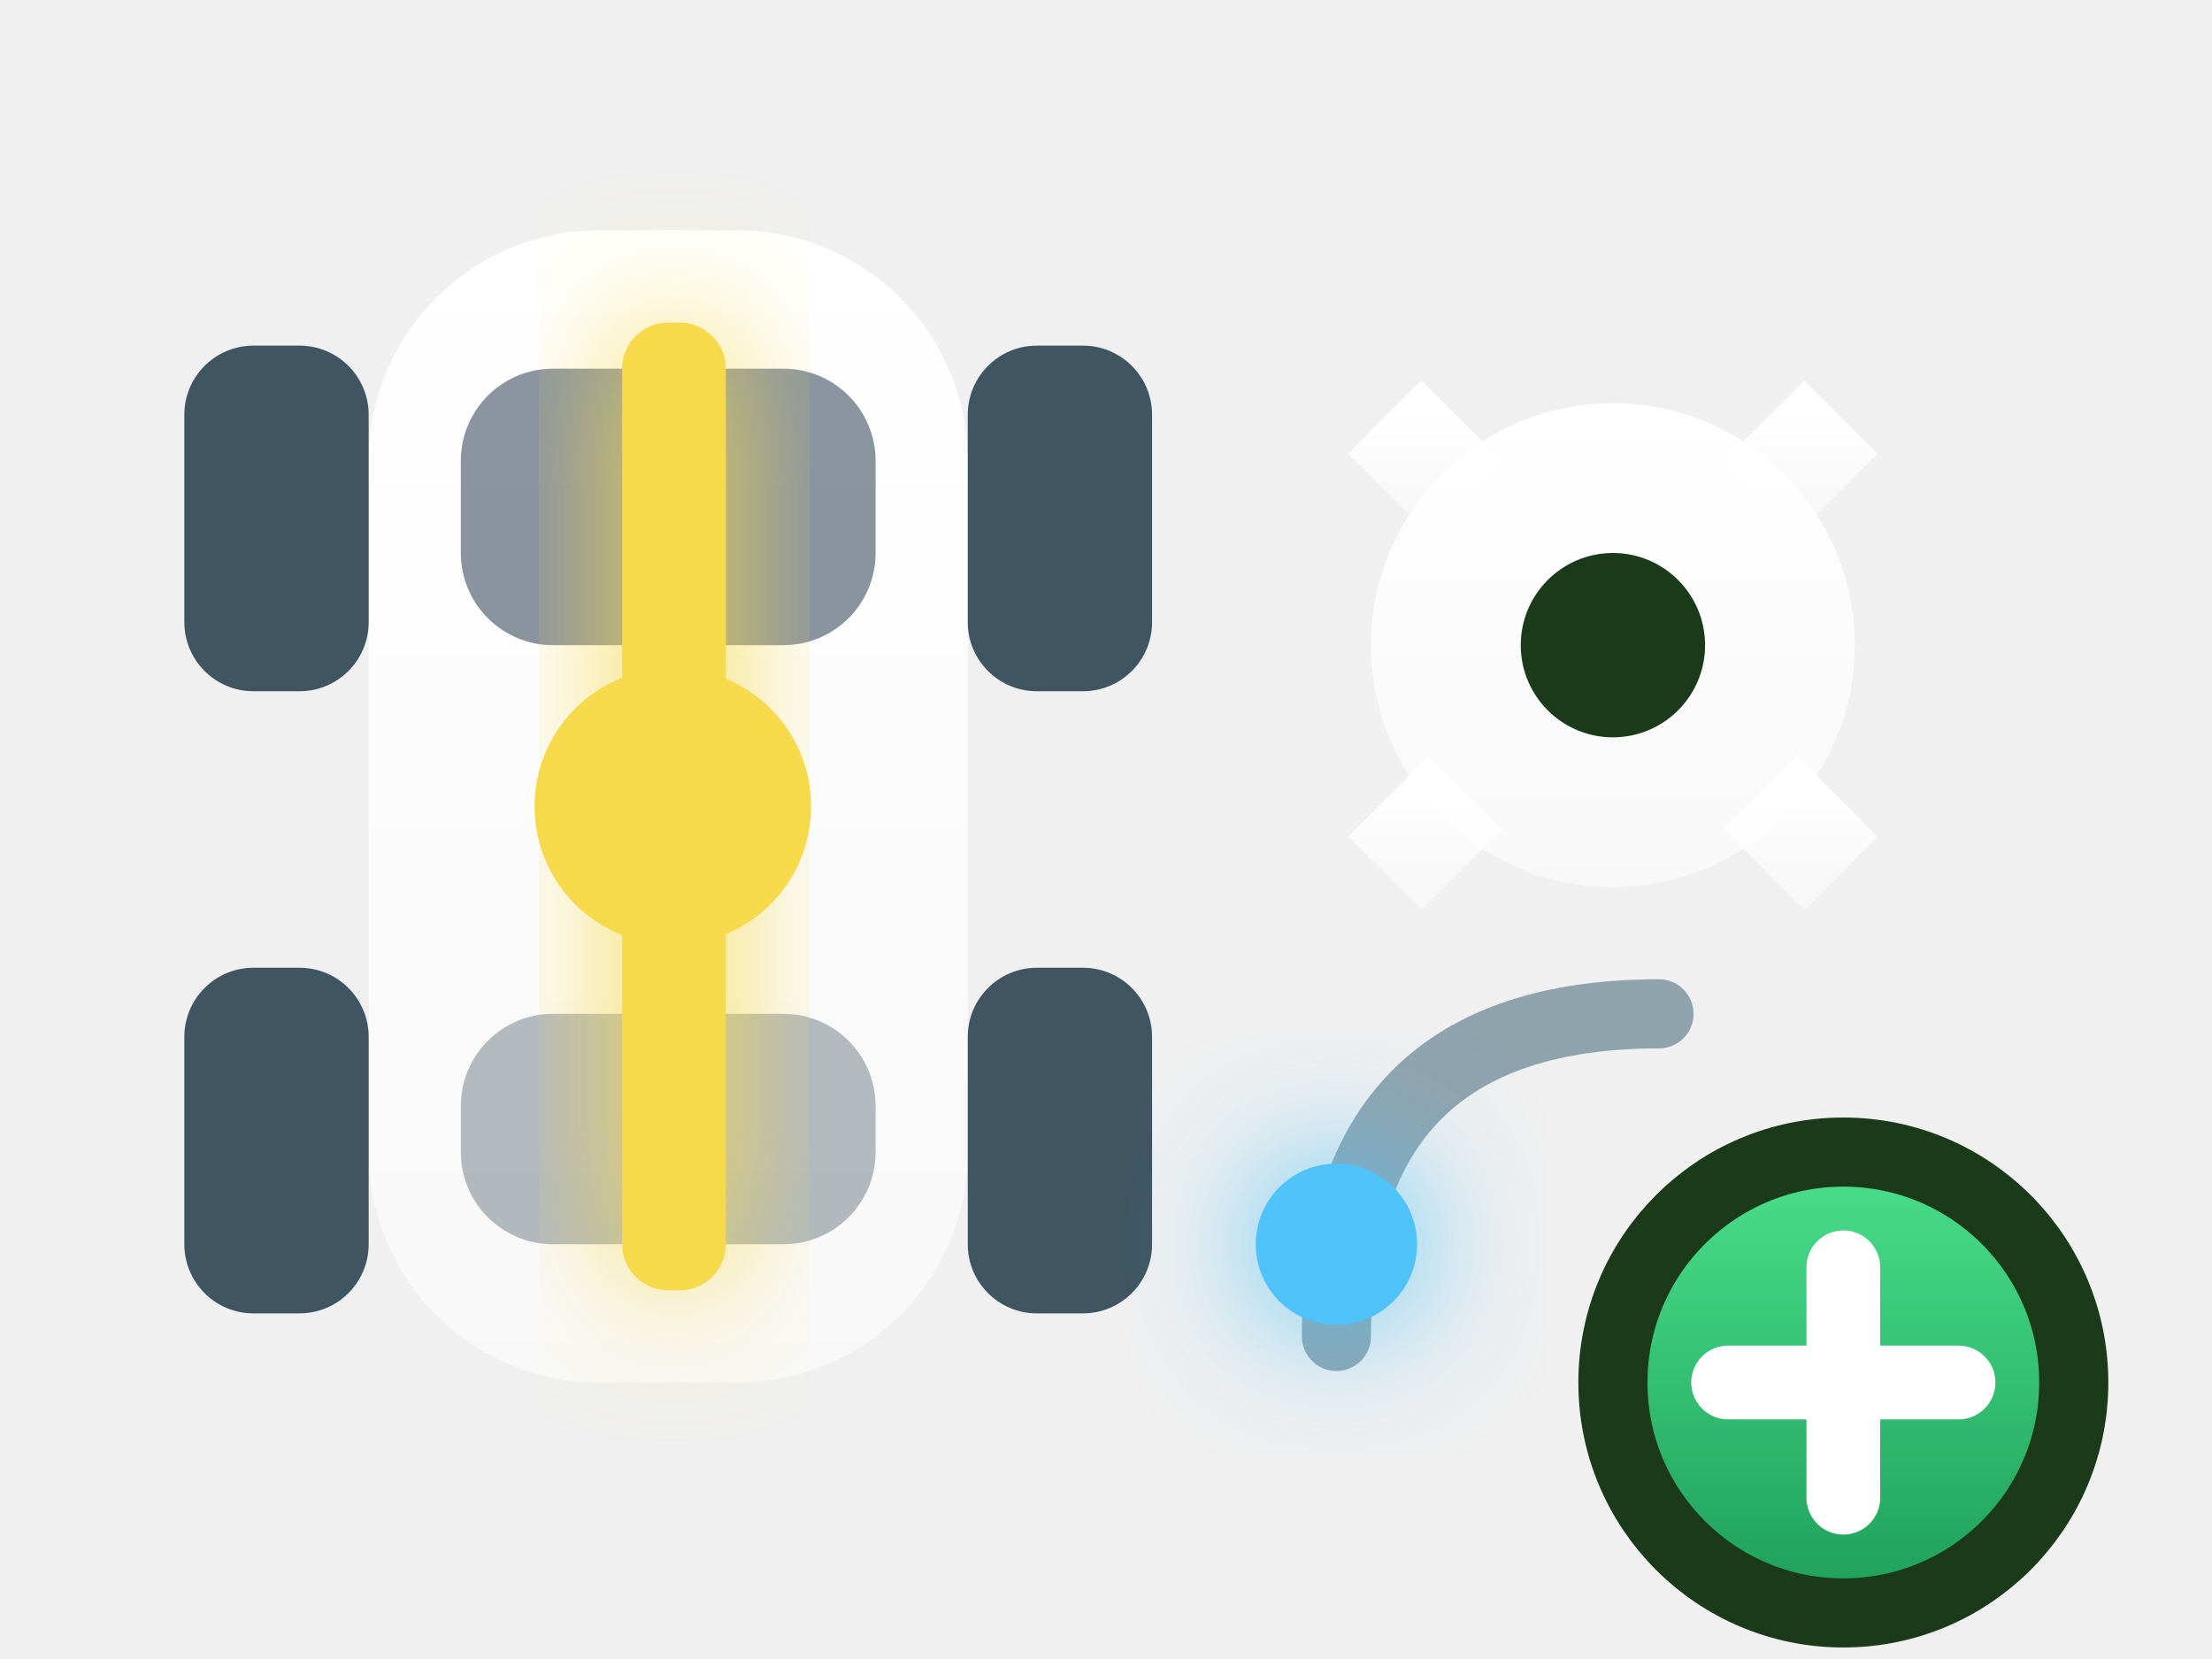
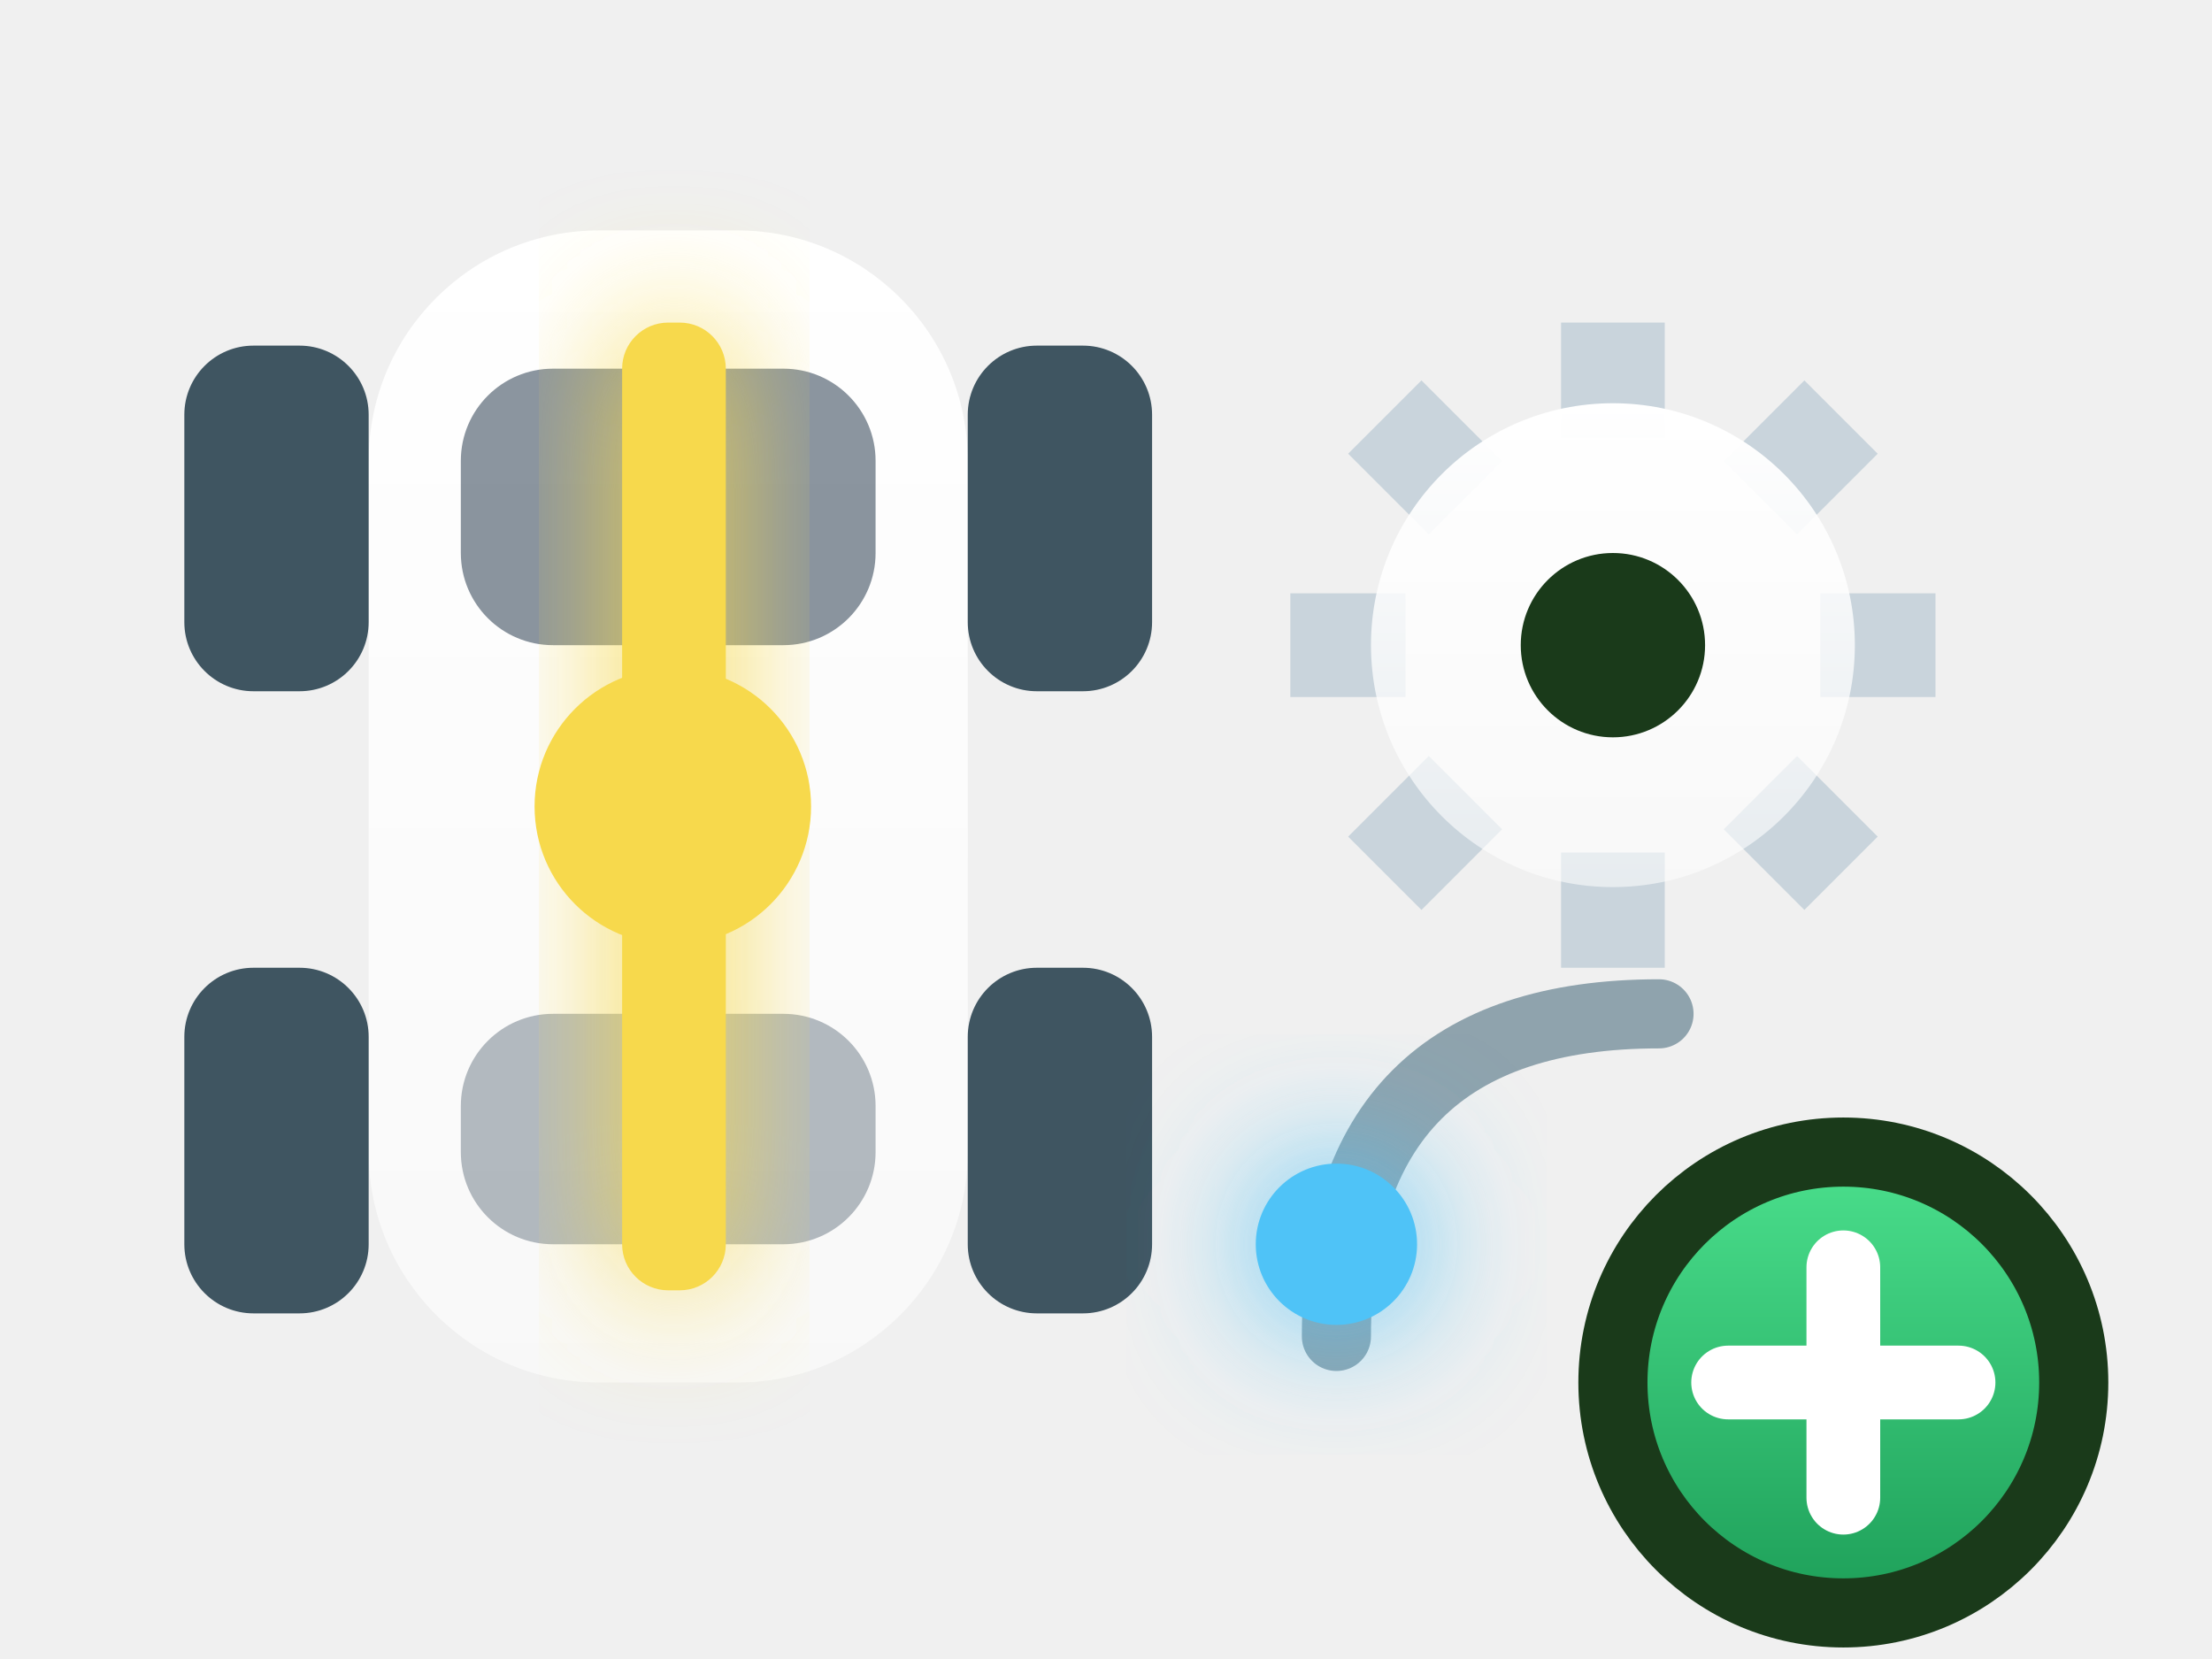
<svg xmlns="http://www.w3.org/2000/svg" viewBox="0 0 96 72">
  <defs>
    <linearGradient id="mtl" x1="0" y1="0" x2="0" y2="1">
      <stop stop-color="#ffffff" />
      <stop offset="1" stop-color="#ffffff" stop-opacity="0.55" />
    </linearGradient>
    <filter id="glow" x="-80%" y="-80%" width="260%" height="260%">
      <feGaussianBlur stdDeviation="3" />
    </filter>
    <linearGradient id="plusG" x1="0" y1="0" x2="0" y2="1">
      <stop stop-color="#4be08d" />
      <stop offset="1" stop-color="#1d9e58" />
    </linearGradient>
  </defs>
  <rect x="16" y="10" width="26" height="50" rx="10" fill="url(#mtl)" />
  <rect x="20" y="16" width="18" height="12" rx="4" fill="#2c3e50" opacity="0.55" />
  <rect x="20" y="44" width="18" height="10" rx="4" fill="#2c3e50" opacity="0.35" />
  <rect x="8" y="15" width="8" height="15" rx="3" fill="#3f5561" />
  <rect x="42" y="15" width="8" height="15" rx="3" fill="#3f5561" />
  <rect x="8" y="42" width="8" height="15" rx="3" fill="#3f5561" />
  <rect x="42" y="42" width="8" height="15" rx="3" fill="#3f5561" />
  <rect x="27" y="14" width="4.5" height="42" rx="2" fill="#f7d94c" filter="url(#glow)" />
  <rect x="27" y="14" width="4.5" height="42" rx="2" fill="#f7d94c" />
  <circle cx="29.2" cy="35" r="6" fill="#f7d94c" />
-   <line x1="79.0" y1="28.0" x2="84.0" y2="28.0" stroke="url(#mtl)" stroke-width="4.5" />
-   <line x1="76.4" y1="34.4" x2="79.9" y2="37.9" stroke="url(#mtl)" stroke-width="4.5" />
-   <line x1="70.0" y1="37.0" x2="70.0" y2="42.0" stroke="url(#mtl)" stroke-width="4.5" />
-   <line x1="63.6" y1="34.4" x2="60.1" y2="37.9" stroke="url(#mtl)" stroke-width="4.5" />
-   <line x1="61.0" y1="28.0" x2="56.0" y2="28.0" stroke="url(#mtl)" stroke-width="4.5" />
-   <line x1="63.6" y1="21.6" x2="60.1" y2="18.1" stroke="url(#mtl)" stroke-width="4.5" />
-   <line x1="70.0" y1="19.0" x2="70.0" y2="14.0" stroke="url(#mtl)" stroke-width="4.5" />
-   <line x1="76.4" y1="21.6" x2="79.9" y2="18.1" stroke="url(#mtl)" stroke-width="4.5" />
+   <line x1="79.0" y1="28.0" x2="84.0" y2="28.0" stroke="#c9d4dc" stroke-width="4.5" />
+   <line x1="76.4" y1="34.4" x2="79.9" y2="37.9" stroke="#c9d4dc" stroke-width="4.5" />
+   <line x1="70.0" y1="37.0" x2="70.0" y2="42.0" stroke="#c9d4dc" stroke-width="4.5" />
+   <line x1="63.6" y1="34.4" x2="60.1" y2="37.9" stroke="#c9d4dc" stroke-width="4.5" />
+   <line x1="61.0" y1="28.0" x2="56.0" y2="28.0" stroke="#c9d4dc" stroke-width="4.5" />
+   <line x1="63.6" y1="21.6" x2="60.1" y2="18.1" stroke="#c9d4dc" stroke-width="4.5" />
+   <line x1="70.0" y1="19.0" x2="70.0" y2="14.0" stroke="#c9d4dc" stroke-width="4.5" />
+   <line x1="76.4" y1="21.6" x2="79.9" y2="18.1" stroke="#c9d4dc" stroke-width="4.5" />
  <circle cx="70" cy="28" r="10.5" fill="url(#mtl)" />
  <circle cx="70" cy="28" r="4" fill="#1a3a1a" />
  <path d="M58 58 Q58 44 72 44" fill="none" stroke="#8fa3ad" stroke-width="3" stroke-linecap="round" />
  <circle cx="58" cy="54" r="3.5" fill="#4fc3f7" filter="url(#glow)" />
  <circle cx="58" cy="54" r="3.5" fill="#4fc3f7" />
  <circle cx="80" cy="60" r="10" fill="url(#plusG)" stroke="#1a3a1a" stroke-width="3" />
  <path d="M75 60h10M80 55v10" stroke="#ffffff" stroke-width="3.2" stroke-linecap="round" />
</svg>
